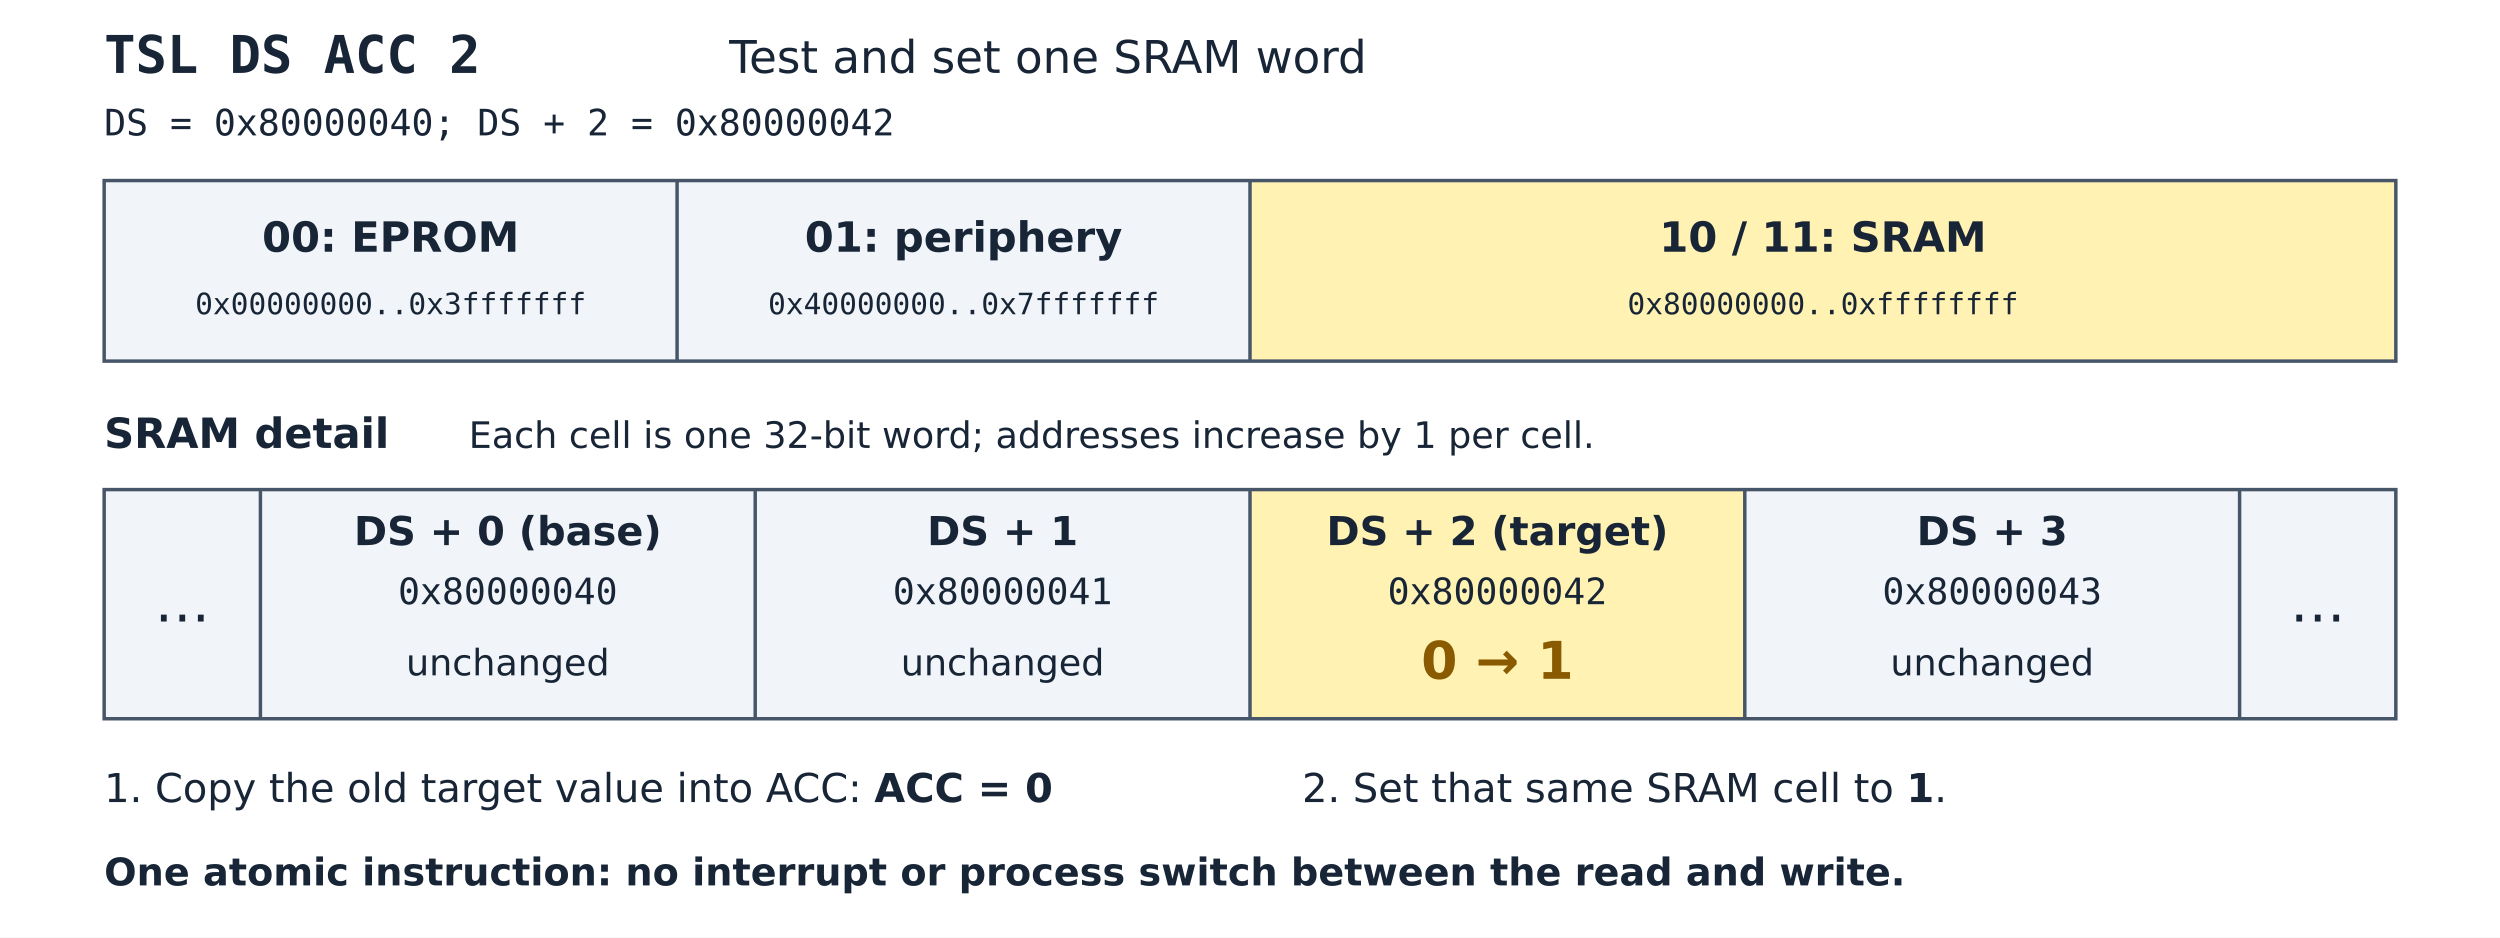
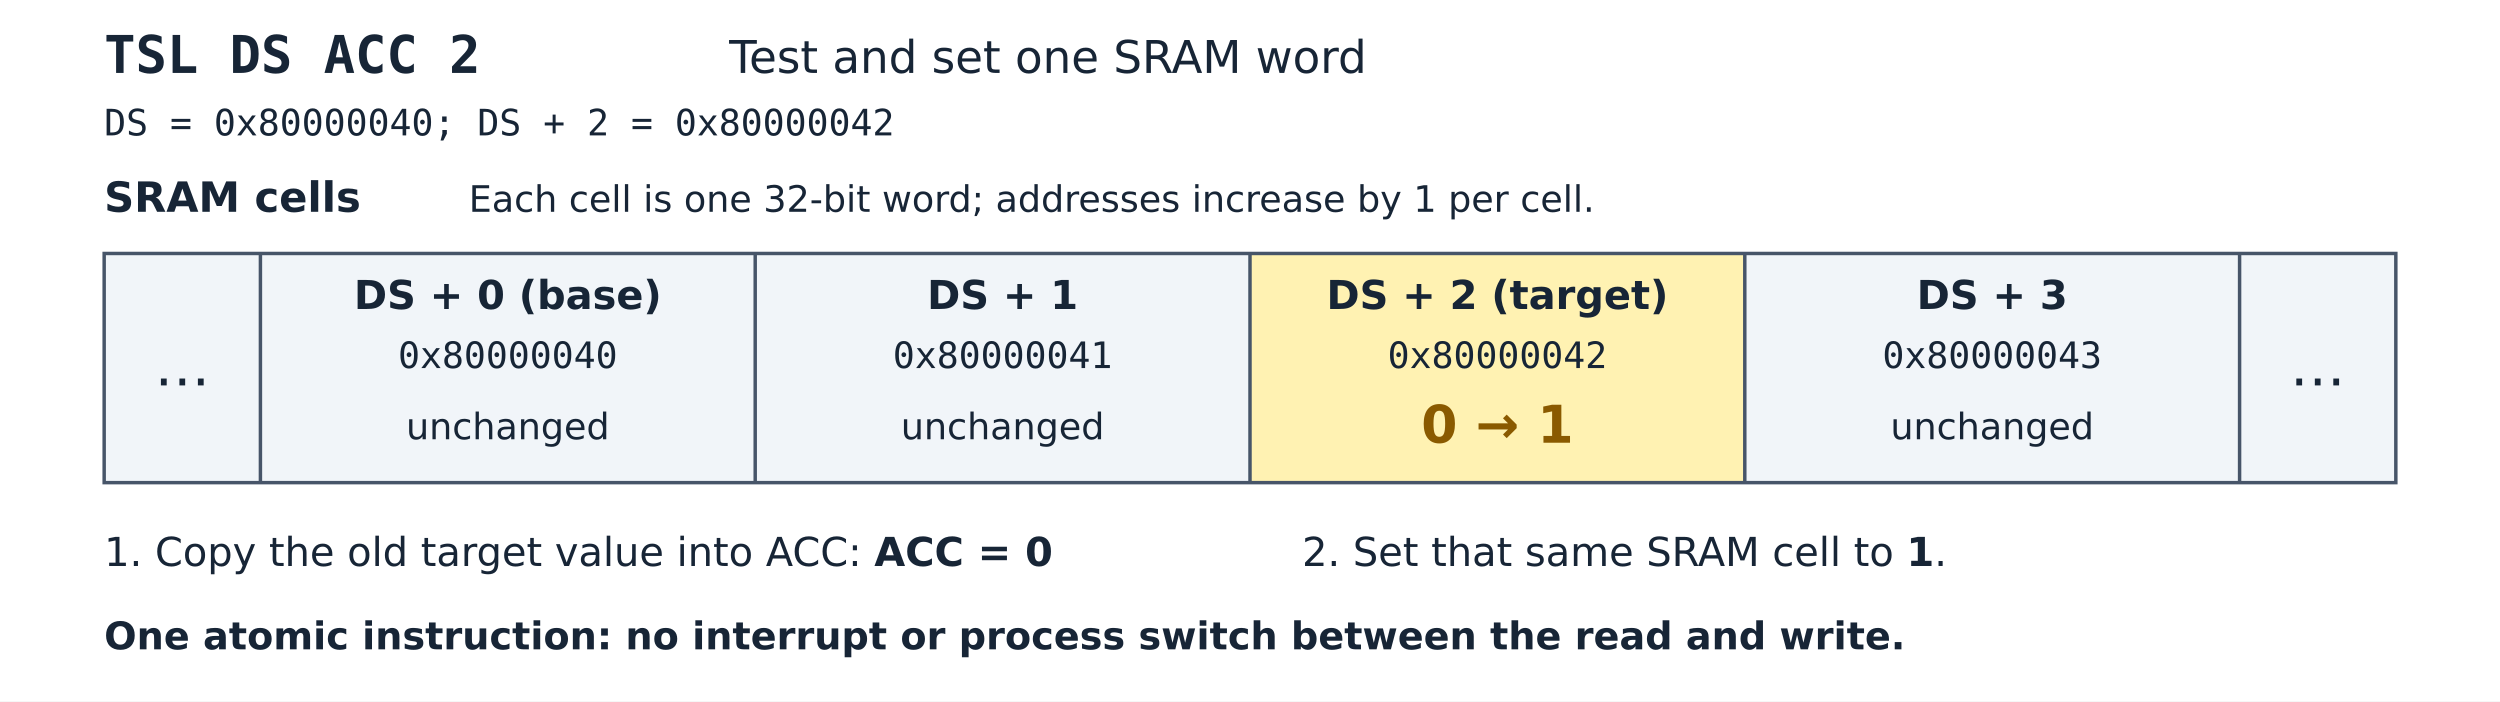
- <svg xmlns="http://www.w3.org/2000/svg" width="1440" height="540" viewBox="0 0 1440 540" role="img" aria-labelledby="title desc">
-   <rect width="1440" height="540" fill="white" />
+ <svg xmlns="http://www.w3.org/2000/svg" width="1440" height="404" viewBox="0 0 1440 404" role="img" aria-labelledby="title desc">
+   <rect width="1440" height="404" fill="white" />
  <g font-family="DejaVu Sans, sans-serif" fill="#172536">
    <text x="60" y="42" font-family="DejaVu Sans Mono, monospace" font-size="30" font-weight="bold">TSL DS ACC 2</text>
    <text x="420" y="42" font-size="26">Test and set one SRAM word</text>
    <text x="60" y="78" font-family="DejaVu Sans Mono, monospace" font-size="21">DS = 0x80000040; DS + 2 = 0x80000042</text>
-     <path d="M60 104 H390 V208 H60 Z" fill="#f1f5f9" />
-     <path d="M390 104 H720 V208 H390 Z" fill="#f1f5f9" />
-     <path d="M720 104 H1380 V208 H720 Z" fill="#fff2b2" />
-     <rect x="60" y="104" width="1320" height="104" fill="none" stroke="#475569" stroke-width="2" />
-     <path d="M390 104 V208 M720 104 V208" fill="none" stroke="#475569" stroke-width="2" />
+     <text x="60" y="122" font-size="24" font-weight="bold">SRAM cells</text>
+     <text x="270" y="122" font-size="21">Each cell is one 32-bit word; addresses increase by 1 per cell.</text>
+     <rect x="60" y="146" width="1320" height="132" fill="#f1f5f9" />
+     <path d="M720 146 H1005 V278 H720 Z" fill="#fff2b2" />
+     <rect x="60" y="146" width="1320" height="132" fill="none" stroke="#475569" stroke-width="2" />
+     <path d="M150 146 V278 M435 146 V278 M720 146 V278 M1005 146 V278 M1290 146 V278" fill="none" stroke="#475569" stroke-width="2" />
    <g text-anchor="middle">
-       <text x="225" y="145" font-size="24" font-weight="bold">00: EPROM</text>
-       <text x="555" y="145" font-size="24" font-weight="bold">01: periphery</text>
-       <text x="1050" y="145" font-size="24" font-weight="bold">10 / 11: SRAM</text>
-       <g font-family="DejaVu Sans Mono, monospace" font-size="17">
-         <text x="225" y="181">0x00000000..0x3fffffff</text>
-         <text x="555" y="181">0x40000000..0x7fffffff</text>
-         <text x="1050" y="181">0x80000000..0xffffffff</text>
+       <text x="105" y="222" font-size="32">…</text>
+       <text x="1335" y="222" font-size="32">…</text>
+       <g font-size="23" font-weight="bold">
+         <text x="292.5" y="178">DS + 0 (base)</text>
+         <text x="577.5" y="178">DS + 1</text>
+         <text x="862.5" y="178">DS + 2 (target)</text>
+         <text x="1147.5" y="178">DS + 3</text>
+       </g>
+       <g font-family="DejaVu Sans Mono, monospace" font-size="21">
+         <text x="292.5" y="212">0x80000040</text>
+         <text x="577.5" y="212">0x80000041</text>
+         <text x="862.5" y="212">0x80000042</text>
+         <text x="1147.5" y="212">0x80000043</text>
+       </g>
+       <g font-size="21">
+         <text x="292.5" y="253">unchanged</text>
+         <text x="577.5" y="253">unchanged</text>
+         <text x="862.5" y="255" font-size="30" font-weight="bold" fill="#8a5a00">0 → 1</text>
+         <text x="1147.5" y="253">unchanged</text>
      </g>
    </g>
-     <text x="60" y="258" font-size="24" font-weight="bold">SRAM detail</text>
-     <text x="270" y="258" font-size="21">Each cell is one 32-bit word; addresses increase by 1 per cell.</text>
-     <rect x="60" y="282" width="1320" height="132" fill="#f1f5f9" />
-     <path d="M720 282 H1005 V414 H720 Z" fill="#fff2b2" />
-     <rect x="60" y="282" width="1320" height="132" fill="none" stroke="#475569" stroke-width="2" />
-     <path d="M150 282 V414 M435 282 V414 M720 282 V414 M1005 282 V414 M1290 282 V414" fill="none" stroke="#475569" stroke-width="2" />
-     <g text-anchor="middle">
-       <text x="105" y="358" font-size="32">…</text>
-       <text x="1335" y="358" font-size="32">…</text>
-       <g font-size="23" font-weight="bold">
-         <text x="292.5" y="314">DS + 0 (base)</text>
-         <text x="577.5" y="314">DS + 1</text>
-         <text x="862.5" y="314">DS + 2 (target)</text>
-         <text x="1147.5" y="314">DS + 3</text>
-       </g>
-       <g font-family="DejaVu Sans Mono, monospace" font-size="21">
-         <text x="292.5" y="348">0x80000040</text>
-         <text x="577.5" y="348">0x80000041</text>
-         <text x="862.5" y="348">0x80000042</text>
-         <text x="1147.5" y="348">0x80000043</text>
-       </g>
-       <g font-size="21">
-         <text x="292.5" y="389">unchanged</text>
-         <text x="577.5" y="389">unchanged</text>
-         <text x="862.5" y="391" font-size="30" font-weight="bold" fill="#8a5a00">0 → 1</text>
-         <text x="1147.5" y="389">unchanged</text>
-       </g>
-     </g>
-     <text x="60" y="462" font-size="23">1. Copy the old target value into ACC: <tspan font-weight="bold">ACC = 0</tspan>
+     <text x="60" y="326" font-size="23">1. Copy the old target value into ACC: <tspan font-weight="bold">ACC = 0</tspan>
    </text>
-     <text x="750" y="462" font-size="23">2. Set that same SRAM cell to <tspan font-weight="bold">1</tspan>.</text>
-     <text x="60" y="510" font-size="22" font-weight="bold">One atomic instruction: no interrupt or process switch between the read and write.</text>
+     <text x="750" y="326" font-size="23">2. Set that same SRAM cell to <tspan font-weight="bold">1</tspan>.</text>
+     <text x="60" y="374" font-size="22" font-weight="bold">One atomic instruction: no interrupt or process switch between the read and write.</text>
  </g>
</svg>
